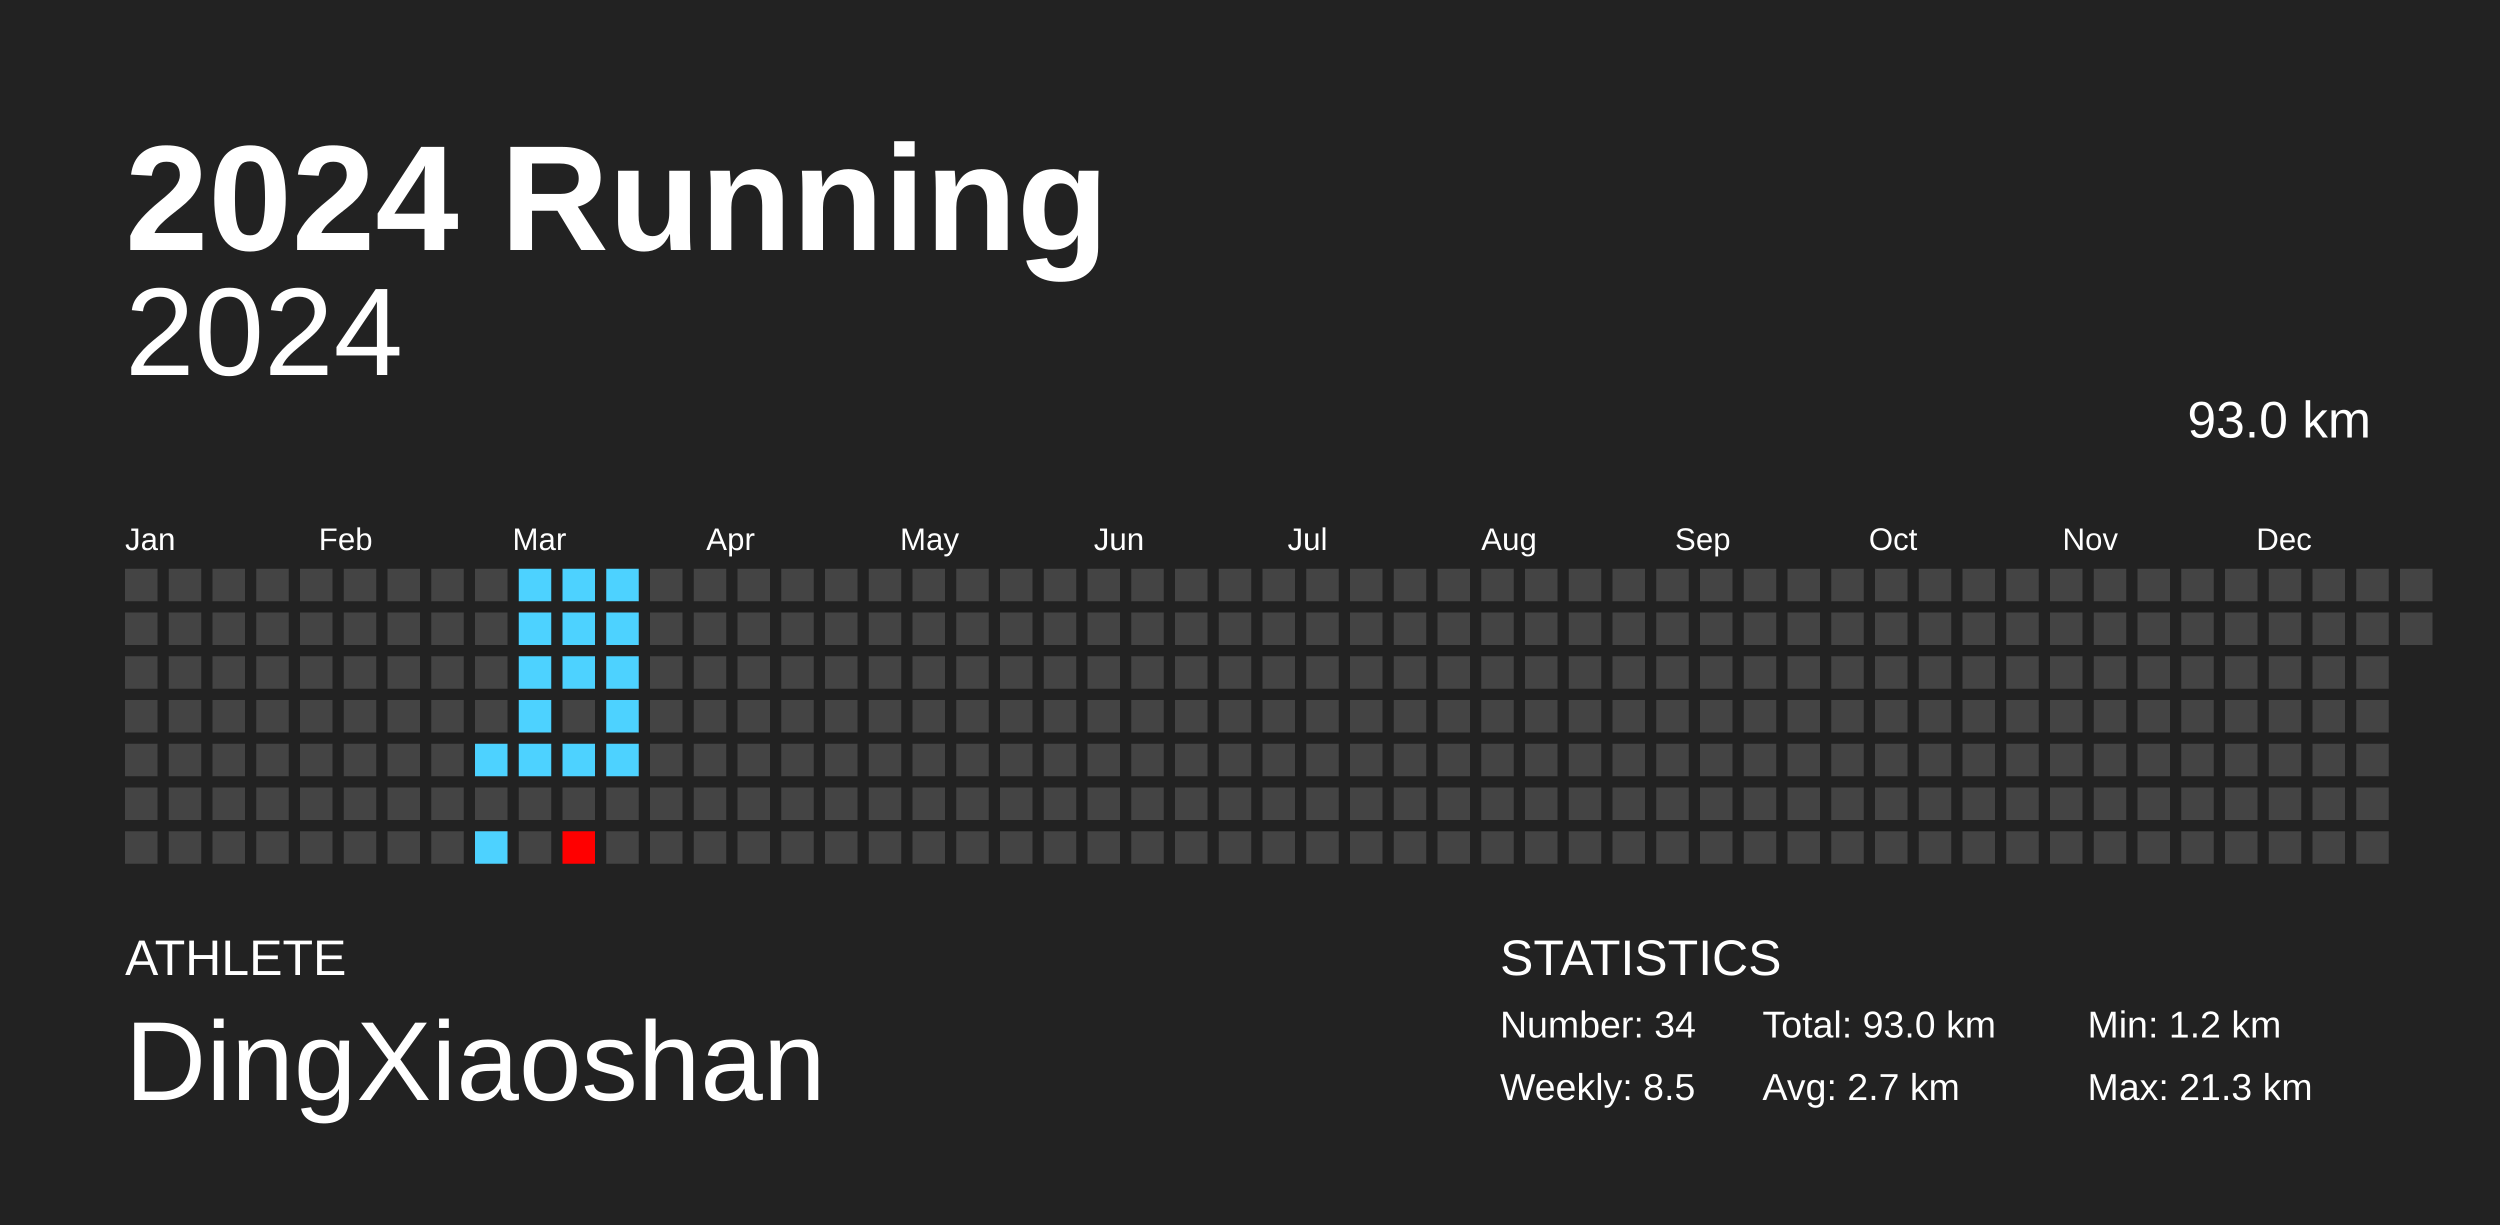
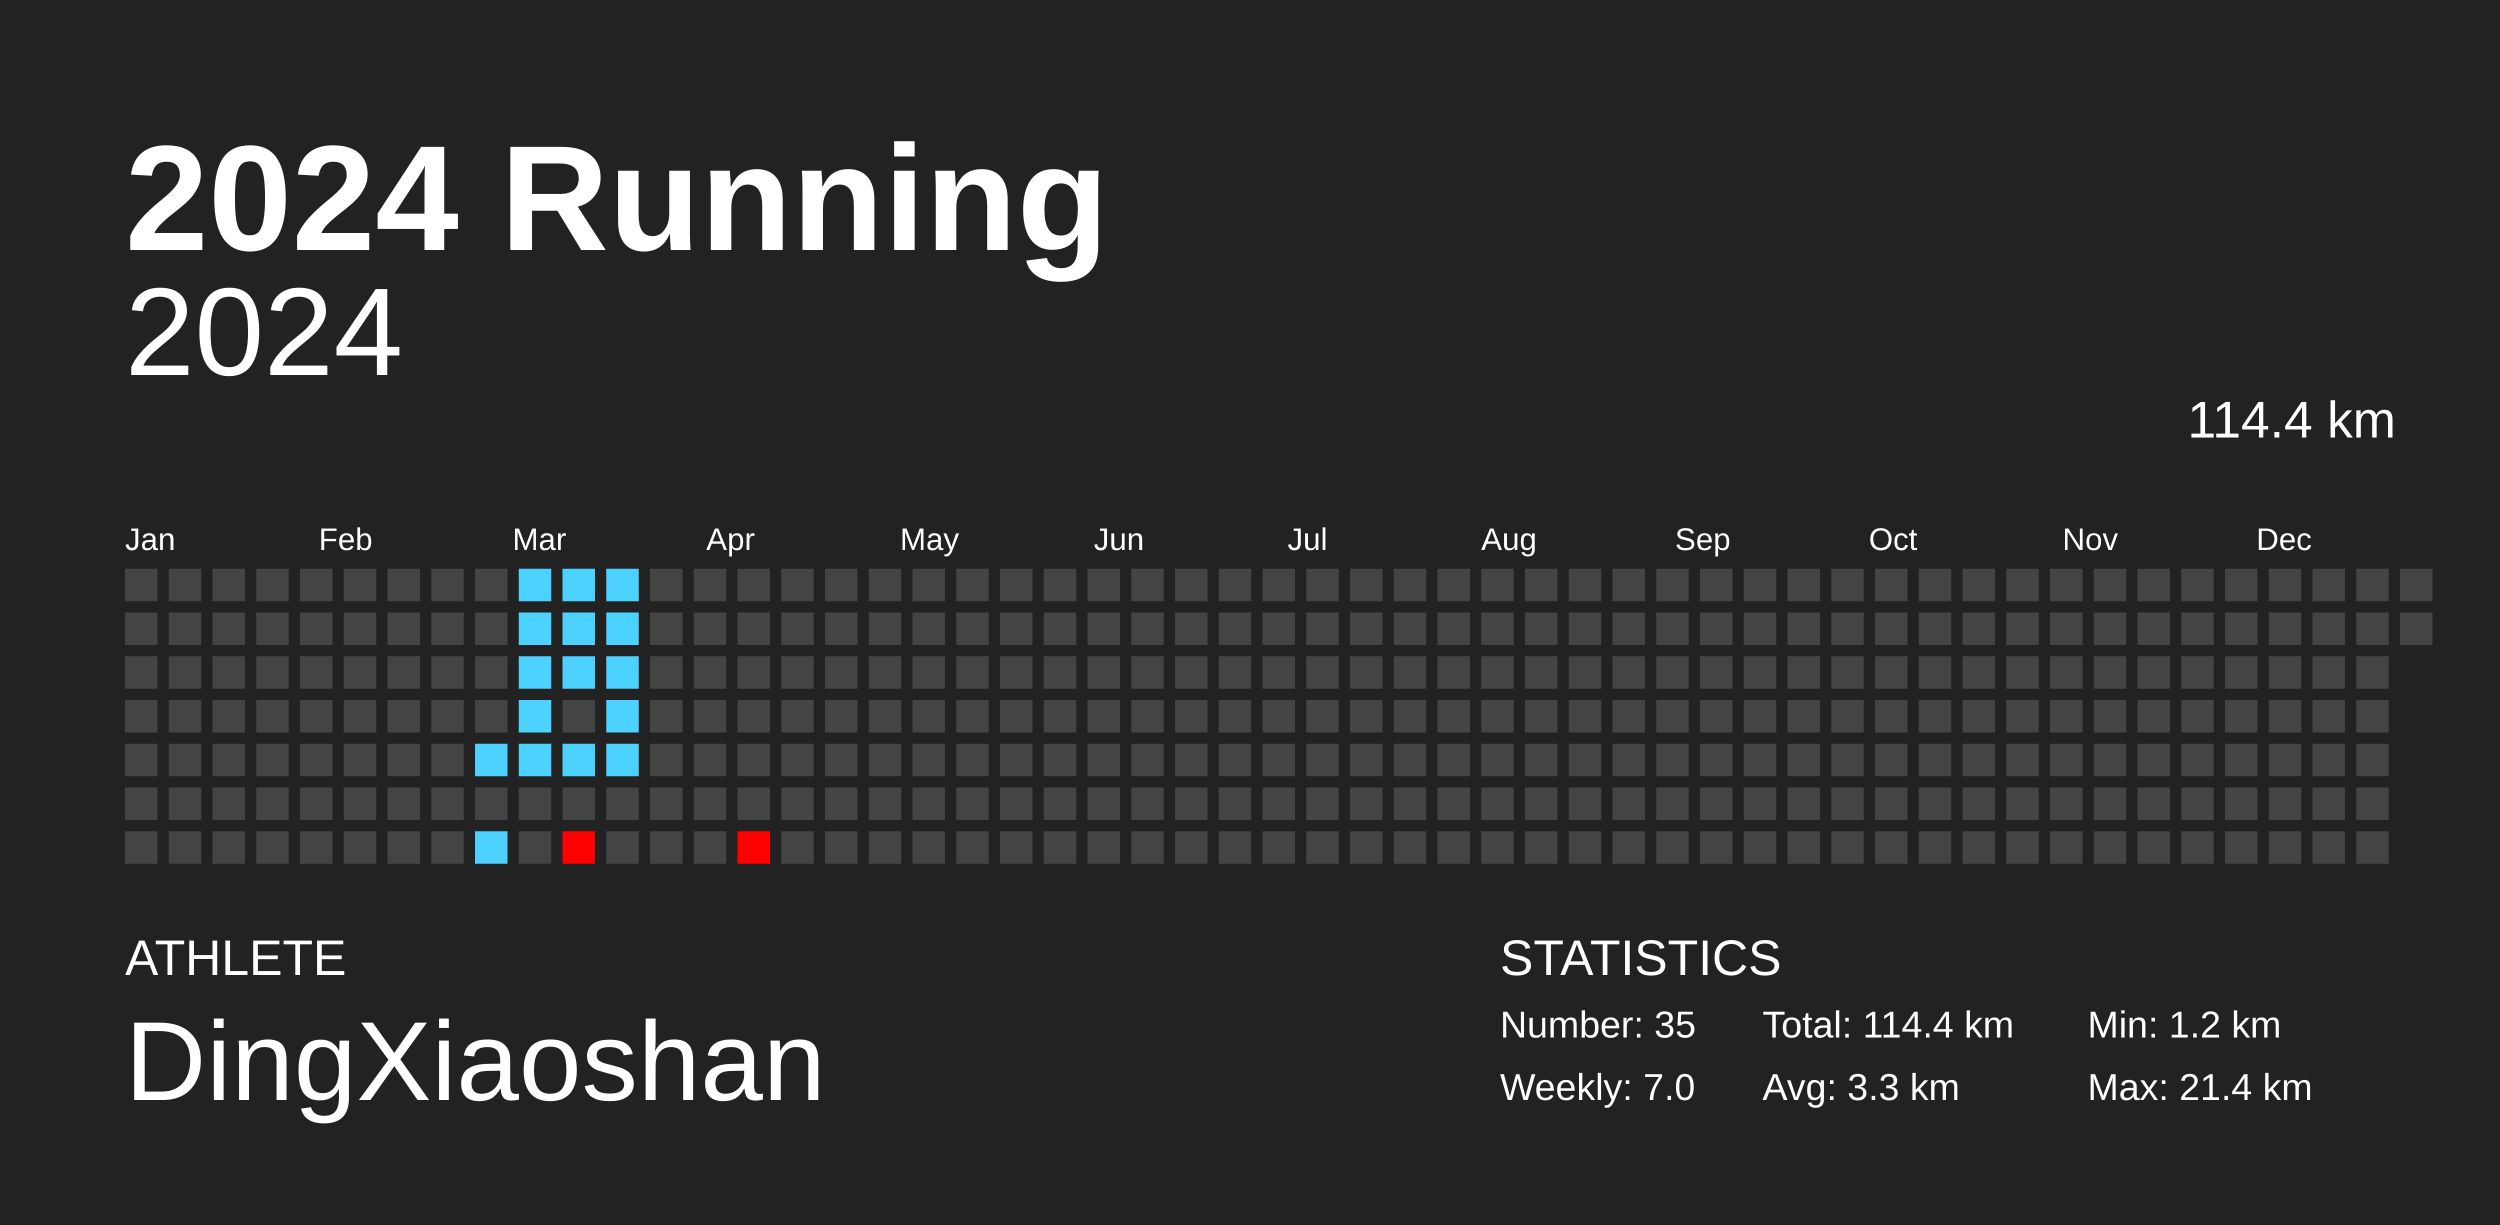
<svg xmlns="http://www.w3.org/2000/svg" baseProfile="full" height="98mm" version="1.1" viewBox="0,0,200,98" width="200mm">
  <defs />
  <rect fill="#222222" height="98" width="200" x="0" y="0" />
  <text fill="#FFFFFF" style="font-size:12px; font-family:Arial; font-weight:bold;" x="10" y="20">2024 Running</text>
  <text fill="#FFFFFF" style="font-size:4px; font-family:Arial" x="10" y="78">ATHLETE</text>
  <text fill="#FFFFFF" style="font-size:9px; font-family:Arial" x="10" y="88">DingXiaoshan</text>
  <text fill="#FFFFFF" style="font-size:4px; font-family:Arial" x="120" y="78">STATISTICS</text>
-   <text fill="#FFFFFF" style="font-size:3px; font-family:Arial" x="120" y="83">Number: 34</text>
-   <text fill="#FFFFFF" style="font-size:3px; font-family:Arial" x="120" y="88">Weekly: 8.5</text>
-   <text fill="#FFFFFF" style="font-size:3px; font-family:Arial" x="141" y="83">Total: 93.0 km</text>
-   <text fill="#FFFFFF" style="font-size:3px; font-family:Arial" x="141" y="88">Avg: 2.7 km</text>
+   <text fill="#FFFFFF" style="font-size:3px; font-family:Arial" x="120" y="83">Number: 35</text>
+   <text fill="#FFFFFF" style="font-size:3px; font-family:Arial" x="120" y="88">Weekly: 7.0</text>
+   <text fill="#FFFFFF" style="font-size:3px; font-family:Arial" x="141" y="83">Total: 114.4 km</text>
+   <text fill="#FFFFFF" style="font-size:3px; font-family:Arial" x="141" y="88">Avg: 3.3 km</text>
  <text fill="#FFFFFF" style="font-size:3px; font-family:Arial" x="167" y="83">Min: 1.2 km</text>
-   <text fill="#FFFFFF" style="font-size:3px; font-family:Arial" x="167" y="88">Max: 21.3 km</text>
+   <text fill="#FFFFFF" style="font-size:3px; font-family:Arial" x="167" y="88">Max: 21.4 km</text>
  <text alignment-baseline="hanging" fill="#FFFFFF" style="font-size:10.0px; font-family:Arial;" x="10" y="30">2024</text>
-   <text alignment-baseline="hanging" fill="#FFFFFF" style="font-size:4.125px; font-family:Arial;" x="175" y="35">93.0 km</text>
+   <text alignment-baseline="hanging" fill="#FFFFFF" style="font-size:4.125px; font-family:Arial;" x="175" y="35">114.4 km</text>
  <text fill="#FFFFFF" style="font-size:2.5px; font-family:Arial" x="10.0" y="44">Jan</text>
  <text fill="#FFFFFF" style="font-size:2.5px; font-family:Arial" x="25.5" y="44">Feb</text>
  <text fill="#FFFFFF" style="font-size:2.5px; font-family:Arial" x="41.0" y="44">Mar</text>
  <text fill="#FFFFFF" style="font-size:2.5px; font-family:Arial" x="56.5" y="44">Apr</text>
  <text fill="#FFFFFF" style="font-size:2.5px; font-family:Arial" x="72.0" y="44">May</text>
  <text fill="#FFFFFF" style="font-size:2.5px; font-family:Arial" x="87.5" y="44">Jun</text>
  <text fill="#FFFFFF" style="font-size:2.5px; font-family:Arial" x="103.0" y="44">Jul</text>
  <text fill="#FFFFFF" style="font-size:2.5px; font-family:Arial" x="118.5" y="44">Aug</text>
  <text fill="#FFFFFF" style="font-size:2.5px; font-family:Arial" x="134.0" y="44">Sep</text>
  <text fill="#FFFFFF" style="font-size:2.5px; font-family:Arial" x="149.5" y="44">Oct</text>
  <text fill="#FFFFFF" style="font-size:2.5px; font-family:Arial" x="165.0" y="44">Nov</text>
  <text fill="#FFFFFF" style="font-size:2.5px; font-family:Arial" x="180.5" y="44">Dec</text>
  <rect fill="#444444" height="2.6" width="2.6" x="10.0" y="45.5" />
  <rect fill="#444444" height="2.6" width="2.6" x="10.0" y="49.0" />
  <rect fill="#444444" height="2.6" width="2.6" x="10.0" y="52.5" />
  <rect fill="#444444" height="2.6" width="2.6" x="10.0" y="56.0" />
  <rect fill="#444444" height="2.6" width="2.6" x="10.0" y="59.5" />
  <rect fill="#444444" height="2.6" width="2.6" x="10.0" y="63.0" />
  <rect fill="#444444" height="2.6" width="2.6" x="10.0" y="66.5" />
  <rect fill="#444444" height="2.6" width="2.6" x="13.5" y="45.5" />
  <rect fill="#444444" height="2.6" width="2.6" x="13.5" y="49.0" />
  <rect fill="#444444" height="2.6" width="2.6" x="13.5" y="52.5" />
  <rect fill="#444444" height="2.6" width="2.6" x="13.5" y="56.0" />
  <rect fill="#444444" height="2.6" width="2.6" x="13.5" y="59.5" />
  <rect fill="#444444" height="2.6" width="2.6" x="13.5" y="63.0" />
  <rect fill="#444444" height="2.6" width="2.6" x="13.5" y="66.5" />
  <rect fill="#444444" height="2.6" width="2.6" x="17.0" y="45.5" />
  <rect fill="#444444" height="2.6" width="2.6" x="17.0" y="49.0" />
  <rect fill="#444444" height="2.6" width="2.6" x="17.0" y="52.5" />
  <rect fill="#444444" height="2.6" width="2.6" x="17.0" y="56.0" />
  <rect fill="#444444" height="2.6" width="2.6" x="17.0" y="59.5" />
  <rect fill="#444444" height="2.6" width="2.6" x="17.0" y="63.0" />
  <rect fill="#444444" height="2.6" width="2.6" x="17.0" y="66.5" />
  <rect fill="#444444" height="2.6" width="2.6" x="20.5" y="45.5" />
  <rect fill="#444444" height="2.6" width="2.6" x="20.5" y="49.0" />
  <rect fill="#444444" height="2.6" width="2.6" x="20.5" y="52.5" />
  <rect fill="#444444" height="2.6" width="2.6" x="20.5" y="56.0" />
  <rect fill="#444444" height="2.6" width="2.6" x="20.5" y="59.5" />
  <rect fill="#444444" height="2.6" width="2.6" x="20.5" y="63.0" />
  <rect fill="#444444" height="2.6" width="2.6" x="20.5" y="66.5" />
  <rect fill="#444444" height="2.6" width="2.6" x="24.0" y="45.5" />
  <rect fill="#444444" height="2.6" width="2.6" x="24.0" y="49.0" />
  <rect fill="#444444" height="2.6" width="2.6" x="24.0" y="52.5" />
  <rect fill="#444444" height="2.6" width="2.6" x="24.0" y="56.0" />
  <rect fill="#444444" height="2.6" width="2.6" x="24.0" y="59.5" />
  <rect fill="#444444" height="2.6" width="2.6" x="24.0" y="63.0" />
  <rect fill="#444444" height="2.6" width="2.6" x="24.0" y="66.5" />
  <rect fill="#444444" height="2.6" width="2.6" x="27.5" y="45.5" />
  <rect fill="#444444" height="2.6" width="2.6" x="27.5" y="49.0" />
  <rect fill="#444444" height="2.6" width="2.6" x="27.5" y="52.5" />
  <rect fill="#444444" height="2.6" width="2.6" x="27.5" y="56.0" />
  <rect fill="#444444" height="2.6" width="2.6" x="27.5" y="59.5" />
  <rect fill="#444444" height="2.6" width="2.6" x="27.5" y="63.0" />
  <rect fill="#444444" height="2.6" width="2.6" x="27.5" y="66.5" />
  <rect fill="#444444" height="2.6" width="2.6" x="31.0" y="45.5" />
  <rect fill="#444444" height="2.6" width="2.6" x="31.0" y="49.0" />
  <rect fill="#444444" height="2.6" width="2.6" x="31.0" y="52.5" />
  <rect fill="#444444" height="2.6" width="2.6" x="31.0" y="56.0" />
  <rect fill="#444444" height="2.6" width="2.6" x="31.0" y="59.5" />
  <rect fill="#444444" height="2.6" width="2.6" x="31.0" y="63.0" />
  <rect fill="#444444" height="2.6" width="2.6" x="31.0" y="66.5" />
  <rect fill="#444444" height="2.6" width="2.6" x="34.5" y="45.5" />
  <rect fill="#444444" height="2.6" width="2.6" x="34.5" y="49.0" />
  <rect fill="#444444" height="2.6" width="2.6" x="34.5" y="52.5" />
  <rect fill="#444444" height="2.6" width="2.6" x="34.5" y="56.0" />
  <rect fill="#444444" height="2.6" width="2.6" x="34.5" y="59.5" />
  <rect fill="#444444" height="2.6" width="2.6" x="34.5" y="63.0" />
  <rect fill="#444444" height="2.6" width="2.6" x="34.5" y="66.5" />
  <rect fill="#444444" height="2.6" width="2.6" x="38.0" y="45.5" />
  <rect fill="#444444" height="2.6" width="2.6" x="38.0" y="49.0" />
  <rect fill="#444444" height="2.6" width="2.6" x="38.0" y="52.5" />
  <rect fill="#444444" height="2.6" width="2.6" x="38.0" y="56.0" />
  <rect fill="#4dd2ff" height="2.6" width="2.6" x="38.0" y="59.5" />
  <rect fill="#444444" height="2.6" width="2.6" x="38.0" y="63.0" />
  <rect fill="#4dd2ff" height="2.6" width="2.6" x="38.0" y="66.5" />
  <rect fill="#4dd2ff" height="2.6" width="2.6" x="41.5" y="45.5" />
  <rect fill="#4dd2ff" height="2.6" width="2.6" x="41.5" y="49.0" />
  <rect fill="#4dd2ff" height="2.6" width="2.6" x="41.5" y="52.5" />
  <rect fill="#4dd2ff" height="2.6" width="2.6" x="41.5" y="56.0" />
  <rect fill="#4dd2ff" height="2.6" width="2.6" x="41.5" y="59.5" />
  <rect fill="#444444" height="2.6" width="2.6" x="41.5" y="63.0" />
  <rect fill="#444444" height="2.6" width="2.6" x="41.5" y="66.5" />
  <rect fill="#4dd2ff" height="2.6" width="2.6" x="45.0" y="45.5" />
  <rect fill="#4dd2ff" height="2.6" width="2.6" x="45.0" y="49.0" />
  <rect fill="#4dd2ff" height="2.6" width="2.6" x="45.0" y="52.5" />
  <rect fill="#444444" height="2.6" width="2.6" x="45.0" y="56.0" />
  <rect fill="#4dd2ff" height="2.6" width="2.6" x="45.0" y="59.5" />
  <rect fill="#444444" height="2.6" width="2.6" x="45.0" y="63.0" />
  <rect fill="red" height="2.6" width="2.6" x="45.0" y="66.5" />
  <rect fill="#4dd2ff" height="2.6" width="2.6" x="48.5" y="45.5" />
  <rect fill="#4dd2ff" height="2.6" width="2.6" x="48.5" y="49.0" />
  <rect fill="#4dd2ff" height="2.6" width="2.6" x="48.5" y="52.5" />
  <rect fill="#4dd2ff" height="2.6" width="2.6" x="48.5" y="56.0" />
  <rect fill="#4dd2ff" height="2.6" width="2.6" x="48.5" y="59.5" />
  <rect fill="#444444" height="2.6" width="2.6" x="48.5" y="63.0" />
  <rect fill="#444444" height="2.6" width="2.6" x="48.5" y="66.5" />
  <rect fill="#444444" height="2.6" width="2.6" x="52.0" y="45.5" />
  <rect fill="#444444" height="2.6" width="2.6" x="52.0" y="49.0" />
  <rect fill="#444444" height="2.6" width="2.6" x="52.0" y="52.5" />
  <rect fill="#444444" height="2.6" width="2.6" x="52.0" y="56.0" />
  <rect fill="#444444" height="2.6" width="2.6" x="52.0" y="59.5" />
  <rect fill="#444444" height="2.6" width="2.6" x="52.0" y="63.0" />
  <rect fill="#444444" height="2.6" width="2.6" x="52.0" y="66.5" />
  <rect fill="#444444" height="2.6" width="2.6" x="55.5" y="45.5" />
  <rect fill="#444444" height="2.6" width="2.6" x="55.5" y="49.0" />
  <rect fill="#444444" height="2.6" width="2.6" x="55.5" y="52.5" />
  <rect fill="#444444" height="2.6" width="2.6" x="55.5" y="56.0" />
  <rect fill="#444444" height="2.6" width="2.6" x="55.5" y="59.5" />
  <rect fill="#444444" height="2.6" width="2.6" x="55.5" y="63.0" />
  <rect fill="#444444" height="2.6" width="2.6" x="55.5" y="66.5" />
  <rect fill="#444444" height="2.6" width="2.6" x="59.0" y="45.5" />
  <rect fill="#444444" height="2.6" width="2.6" x="59.0" y="49.0" />
  <rect fill="#444444" height="2.6" width="2.6" x="59.0" y="52.5" />
  <rect fill="#444444" height="2.6" width="2.6" x="59.0" y="56.0" />
  <rect fill="#444444" height="2.6" width="2.6" x="59.0" y="59.5" />
  <rect fill="#444444" height="2.6" width="2.6" x="59.0" y="63.0" />
-   <rect fill="#444444" height="2.6" width="2.6" x="59.0" y="66.5" />
+   <rect fill="red" height="2.6" width="2.6" x="59.0" y="66.5" />
  <rect fill="#444444" height="2.6" width="2.6" x="62.5" y="45.5" />
  <rect fill="#444444" height="2.6" width="2.6" x="62.5" y="49.0" />
  <rect fill="#444444" height="2.6" width="2.6" x="62.5" y="52.5" />
  <rect fill="#444444" height="2.6" width="2.6" x="62.5" y="56.0" />
  <rect fill="#444444" height="2.6" width="2.6" x="62.5" y="59.5" />
  <rect fill="#444444" height="2.6" width="2.6" x="62.5" y="63.0" />
  <rect fill="#444444" height="2.6" width="2.6" x="62.5" y="66.5" />
  <rect fill="#444444" height="2.6" width="2.6" x="66.0" y="45.5" />
  <rect fill="#444444" height="2.6" width="2.6" x="66.0" y="49.0" />
  <rect fill="#444444" height="2.6" width="2.6" x="66.0" y="52.5" />
  <rect fill="#444444" height="2.6" width="2.6" x="66.0" y="56.0" />
  <rect fill="#444444" height="2.6" width="2.6" x="66.0" y="59.5" />
  <rect fill="#444444" height="2.6" width="2.6" x="66.0" y="63.0" />
  <rect fill="#444444" height="2.6" width="2.6" x="66.0" y="66.5" />
  <rect fill="#444444" height="2.6" width="2.6" x="69.5" y="45.5" />
  <rect fill="#444444" height="2.6" width="2.6" x="69.5" y="49.0" />
  <rect fill="#444444" height="2.6" width="2.6" x="69.5" y="52.5" />
  <rect fill="#444444" height="2.6" width="2.6" x="69.5" y="56.0" />
  <rect fill="#444444" height="2.6" width="2.6" x="69.5" y="59.5" />
  <rect fill="#444444" height="2.6" width="2.6" x="69.5" y="63.0" />
  <rect fill="#444444" height="2.6" width="2.6" x="69.5" y="66.5" />
  <rect fill="#444444" height="2.6" width="2.6" x="73.0" y="45.5" />
  <rect fill="#444444" height="2.6" width="2.6" x="73.0" y="49.0" />
  <rect fill="#444444" height="2.6" width="2.6" x="73.0" y="52.5" />
  <rect fill="#444444" height="2.6" width="2.6" x="73.0" y="56.0" />
  <rect fill="#444444" height="2.6" width="2.6" x="73.0" y="59.5" />
  <rect fill="#444444" height="2.6" width="2.6" x="73.0" y="63.0" />
  <rect fill="#444444" height="2.6" width="2.6" x="73.0" y="66.5" />
  <rect fill="#444444" height="2.6" width="2.6" x="76.5" y="45.5" />
  <rect fill="#444444" height="2.6" width="2.6" x="76.5" y="49.0" />
  <rect fill="#444444" height="2.6" width="2.6" x="76.5" y="52.5" />
  <rect fill="#444444" height="2.6" width="2.6" x="76.5" y="56.0" />
  <rect fill="#444444" height="2.6" width="2.6" x="76.5" y="59.5" />
  <rect fill="#444444" height="2.6" width="2.6" x="76.5" y="63.0" />
  <rect fill="#444444" height="2.6" width="2.6" x="76.5" y="66.5" />
  <rect fill="#444444" height="2.6" width="2.6" x="80.0" y="45.5" />
  <rect fill="#444444" height="2.6" width="2.6" x="80.0" y="49.0" />
  <rect fill="#444444" height="2.6" width="2.6" x="80.0" y="52.5" />
  <rect fill="#444444" height="2.6" width="2.6" x="80.0" y="56.0" />
  <rect fill="#444444" height="2.6" width="2.6" x="80.0" y="59.5" />
  <rect fill="#444444" height="2.6" width="2.6" x="80.0" y="63.0" />
  <rect fill="#444444" height="2.6" width="2.6" x="80.0" y="66.5" />
  <rect fill="#444444" height="2.6" width="2.6" x="83.5" y="45.5" />
  <rect fill="#444444" height="2.6" width="2.6" x="83.5" y="49.0" />
  <rect fill="#444444" height="2.6" width="2.6" x="83.5" y="52.5" />
  <rect fill="#444444" height="2.6" width="2.6" x="83.5" y="56.0" />
  <rect fill="#444444" height="2.6" width="2.6" x="83.5" y="59.5" />
  <rect fill="#444444" height="2.6" width="2.6" x="83.5" y="63.0" />
  <rect fill="#444444" height="2.6" width="2.6" x="83.5" y="66.5" />
  <rect fill="#444444" height="2.6" width="2.6" x="87.0" y="45.5" />
  <rect fill="#444444" height="2.6" width="2.6" x="87.0" y="49.0" />
  <rect fill="#444444" height="2.6" width="2.6" x="87.0" y="52.5" />
  <rect fill="#444444" height="2.6" width="2.6" x="87.0" y="56.0" />
  <rect fill="#444444" height="2.6" width="2.6" x="87.0" y="59.5" />
  <rect fill="#444444" height="2.6" width="2.6" x="87.0" y="63.0" />
  <rect fill="#444444" height="2.6" width="2.6" x="87.0" y="66.5" />
  <rect fill="#444444" height="2.6" width="2.6" x="90.5" y="45.5" />
  <rect fill="#444444" height="2.6" width="2.6" x="90.5" y="49.0" />
  <rect fill="#444444" height="2.6" width="2.6" x="90.5" y="52.5" />
  <rect fill="#444444" height="2.6" width="2.6" x="90.5" y="56.0" />
  <rect fill="#444444" height="2.6" width="2.6" x="90.5" y="59.5" />
  <rect fill="#444444" height="2.6" width="2.6" x="90.5" y="63.0" />
  <rect fill="#444444" height="2.6" width="2.6" x="90.5" y="66.5" />
  <rect fill="#444444" height="2.6" width="2.6" x="94.0" y="45.5" />
  <rect fill="#444444" height="2.6" width="2.6" x="94.0" y="49.0" />
  <rect fill="#444444" height="2.6" width="2.6" x="94.0" y="52.5" />
  <rect fill="#444444" height="2.6" width="2.6" x="94.0" y="56.0" />
  <rect fill="#444444" height="2.6" width="2.6" x="94.0" y="59.5" />
  <rect fill="#444444" height="2.6" width="2.6" x="94.0" y="63.0" />
  <rect fill="#444444" height="2.6" width="2.6" x="94.0" y="66.5" />
  <rect fill="#444444" height="2.6" width="2.6" x="97.5" y="45.5" />
  <rect fill="#444444" height="2.6" width="2.6" x="97.5" y="49.0" />
  <rect fill="#444444" height="2.6" width="2.6" x="97.5" y="52.5" />
  <rect fill="#444444" height="2.6" width="2.6" x="97.5" y="56.0" />
  <rect fill="#444444" height="2.6" width="2.6" x="97.5" y="59.5" />
  <rect fill="#444444" height="2.6" width="2.6" x="97.5" y="63.0" />
  <rect fill="#444444" height="2.6" width="2.6" x="97.5" y="66.5" />
  <rect fill="#444444" height="2.6" width="2.6" x="101.0" y="45.5" />
  <rect fill="#444444" height="2.6" width="2.6" x="101.0" y="49.0" />
  <rect fill="#444444" height="2.6" width="2.6" x="101.0" y="52.5" />
  <rect fill="#444444" height="2.6" width="2.6" x="101.0" y="56.0" />
  <rect fill="#444444" height="2.6" width="2.6" x="101.0" y="59.5" />
  <rect fill="#444444" height="2.6" width="2.6" x="101.0" y="63.0" />
  <rect fill="#444444" height="2.6" width="2.6" x="101.0" y="66.5" />
  <rect fill="#444444" height="2.6" width="2.6" x="104.5" y="45.5" />
  <rect fill="#444444" height="2.6" width="2.6" x="104.5" y="49.0" />
  <rect fill="#444444" height="2.6" width="2.6" x="104.5" y="52.5" />
  <rect fill="#444444" height="2.6" width="2.6" x="104.5" y="56.0" />
  <rect fill="#444444" height="2.6" width="2.6" x="104.5" y="59.5" />
  <rect fill="#444444" height="2.6" width="2.6" x="104.5" y="63.0" />
  <rect fill="#444444" height="2.6" width="2.6" x="104.5" y="66.5" />
  <rect fill="#444444" height="2.6" width="2.6" x="108.0" y="45.5" />
  <rect fill="#444444" height="2.6" width="2.6" x="108.0" y="49.0" />
  <rect fill="#444444" height="2.6" width="2.6" x="108.0" y="52.5" />
  <rect fill="#444444" height="2.6" width="2.6" x="108.0" y="56.0" />
  <rect fill="#444444" height="2.6" width="2.6" x="108.0" y="59.5" />
  <rect fill="#444444" height="2.6" width="2.6" x="108.0" y="63.0" />
  <rect fill="#444444" height="2.6" width="2.6" x="108.0" y="66.5" />
  <rect fill="#444444" height="2.6" width="2.6" x="111.5" y="45.5" />
  <rect fill="#444444" height="2.6" width="2.6" x="111.5" y="49.0" />
  <rect fill="#444444" height="2.6" width="2.6" x="111.5" y="52.5" />
  <rect fill="#444444" height="2.6" width="2.6" x="111.5" y="56.0" />
  <rect fill="#444444" height="2.6" width="2.6" x="111.5" y="59.5" />
  <rect fill="#444444" height="2.6" width="2.6" x="111.5" y="63.0" />
  <rect fill="#444444" height="2.6" width="2.6" x="111.5" y="66.5" />
  <rect fill="#444444" height="2.6" width="2.6" x="115.0" y="45.5" />
  <rect fill="#444444" height="2.6" width="2.6" x="115.0" y="49.0" />
  <rect fill="#444444" height="2.6" width="2.6" x="115.0" y="52.5" />
  <rect fill="#444444" height="2.6" width="2.6" x="115.0" y="56.0" />
  <rect fill="#444444" height="2.6" width="2.6" x="115.0" y="59.5" />
  <rect fill="#444444" height="2.6" width="2.6" x="115.0" y="63.0" />
  <rect fill="#444444" height="2.6" width="2.6" x="115.0" y="66.5" />
  <rect fill="#444444" height="2.6" width="2.6" x="118.5" y="45.5" />
  <rect fill="#444444" height="2.6" width="2.6" x="118.5" y="49.0" />
  <rect fill="#444444" height="2.6" width="2.6" x="118.5" y="52.5" />
  <rect fill="#444444" height="2.6" width="2.6" x="118.5" y="56.0" />
  <rect fill="#444444" height="2.6" width="2.6" x="118.5" y="59.5" />
  <rect fill="#444444" height="2.6" width="2.6" x="118.5" y="63.0" />
  <rect fill="#444444" height="2.6" width="2.6" x="118.5" y="66.5" />
  <rect fill="#444444" height="2.6" width="2.6" x="122.0" y="45.5" />
  <rect fill="#444444" height="2.6" width="2.6" x="122.0" y="49.0" />
  <rect fill="#444444" height="2.6" width="2.6" x="122.0" y="52.5" />
  <rect fill="#444444" height="2.6" width="2.6" x="122.0" y="56.0" />
  <rect fill="#444444" height="2.6" width="2.6" x="122.0" y="59.5" />
  <rect fill="#444444" height="2.6" width="2.6" x="122.0" y="63.0" />
  <rect fill="#444444" height="2.6" width="2.6" x="122.0" y="66.5" />
  <rect fill="#444444" height="2.6" width="2.6" x="125.5" y="45.5" />
  <rect fill="#444444" height="2.6" width="2.6" x="125.5" y="49.0" />
  <rect fill="#444444" height="2.6" width="2.6" x="125.5" y="52.5" />
  <rect fill="#444444" height="2.6" width="2.6" x="125.5" y="56.0" />
  <rect fill="#444444" height="2.6" width="2.6" x="125.5" y="59.5" />
  <rect fill="#444444" height="2.6" width="2.6" x="125.5" y="63.0" />
  <rect fill="#444444" height="2.6" width="2.6" x="125.5" y="66.5" />
  <rect fill="#444444" height="2.6" width="2.6" x="129.0" y="45.5" />
  <rect fill="#444444" height="2.6" width="2.6" x="129.0" y="49.0" />
  <rect fill="#444444" height="2.6" width="2.6" x="129.0" y="52.5" />
  <rect fill="#444444" height="2.6" width="2.6" x="129.0" y="56.0" />
  <rect fill="#444444" height="2.6" width="2.6" x="129.0" y="59.5" />
  <rect fill="#444444" height="2.6" width="2.6" x="129.0" y="63.0" />
  <rect fill="#444444" height="2.6" width="2.6" x="129.0" y="66.5" />
  <rect fill="#444444" height="2.6" width="2.6" x="132.5" y="45.5" />
  <rect fill="#444444" height="2.6" width="2.6" x="132.5" y="49.0" />
  <rect fill="#444444" height="2.6" width="2.6" x="132.5" y="52.5" />
  <rect fill="#444444" height="2.6" width="2.6" x="132.5" y="56.0" />
  <rect fill="#444444" height="2.6" width="2.6" x="132.5" y="59.5" />
  <rect fill="#444444" height="2.6" width="2.6" x="132.5" y="63.0" />
  <rect fill="#444444" height="2.6" width="2.6" x="132.5" y="66.5" />
  <rect fill="#444444" height="2.6" width="2.6" x="136.0" y="45.5" />
  <rect fill="#444444" height="2.6" width="2.6" x="136.0" y="49.0" />
  <rect fill="#444444" height="2.6" width="2.6" x="136.0" y="52.5" />
  <rect fill="#444444" height="2.6" width="2.6" x="136.0" y="56.0" />
  <rect fill="#444444" height="2.6" width="2.6" x="136.0" y="59.5" />
  <rect fill="#444444" height="2.6" width="2.6" x="136.0" y="63.0" />
  <rect fill="#444444" height="2.6" width="2.6" x="136.0" y="66.5" />
  <rect fill="#444444" height="2.6" width="2.6" x="139.5" y="45.5" />
  <rect fill="#444444" height="2.6" width="2.6" x="139.5" y="49.0" />
  <rect fill="#444444" height="2.6" width="2.6" x="139.5" y="52.5" />
  <rect fill="#444444" height="2.6" width="2.6" x="139.5" y="56.0" />
  <rect fill="#444444" height="2.6" width="2.6" x="139.5" y="59.5" />
  <rect fill="#444444" height="2.6" width="2.6" x="139.5" y="63.0" />
  <rect fill="#444444" height="2.6" width="2.6" x="139.5" y="66.5" />
  <rect fill="#444444" height="2.6" width="2.6" x="143.0" y="45.5" />
  <rect fill="#444444" height="2.6" width="2.6" x="143.0" y="49.0" />
  <rect fill="#444444" height="2.6" width="2.6" x="143.0" y="52.5" />
  <rect fill="#444444" height="2.6" width="2.6" x="143.0" y="56.0" />
  <rect fill="#444444" height="2.6" width="2.6" x="143.0" y="59.5" />
  <rect fill="#444444" height="2.6" width="2.6" x="143.0" y="63.0" />
  <rect fill="#444444" height="2.6" width="2.6" x="143.0" y="66.5" />
  <rect fill="#444444" height="2.6" width="2.6" x="146.5" y="45.5" />
  <rect fill="#444444" height="2.6" width="2.6" x="146.5" y="49.0" />
  <rect fill="#444444" height="2.6" width="2.6" x="146.5" y="52.5" />
  <rect fill="#444444" height="2.6" width="2.6" x="146.5" y="56.0" />
  <rect fill="#444444" height="2.6" width="2.6" x="146.5" y="59.5" />
  <rect fill="#444444" height="2.6" width="2.6" x="146.5" y="63.0" />
  <rect fill="#444444" height="2.6" width="2.6" x="146.5" y="66.5" />
  <rect fill="#444444" height="2.6" width="2.6" x="150.0" y="45.5" />
  <rect fill="#444444" height="2.6" width="2.6" x="150.0" y="49.0" />
  <rect fill="#444444" height="2.6" width="2.6" x="150.0" y="52.5" />
  <rect fill="#444444" height="2.6" width="2.6" x="150.0" y="56.0" />
  <rect fill="#444444" height="2.6" width="2.6" x="150.0" y="59.5" />
  <rect fill="#444444" height="2.6" width="2.6" x="150.0" y="63.0" />
  <rect fill="#444444" height="2.6" width="2.6" x="150.0" y="66.5" />
  <rect fill="#444444" height="2.6" width="2.6" x="153.5" y="45.5" />
  <rect fill="#444444" height="2.6" width="2.6" x="153.5" y="49.0" />
  <rect fill="#444444" height="2.6" width="2.6" x="153.5" y="52.5" />
  <rect fill="#444444" height="2.6" width="2.6" x="153.5" y="56.0" />
  <rect fill="#444444" height="2.6" width="2.6" x="153.5" y="59.5" />
  <rect fill="#444444" height="2.6" width="2.6" x="153.5" y="63.0" />
  <rect fill="#444444" height="2.6" width="2.6" x="153.5" y="66.5" />
  <rect fill="#444444" height="2.6" width="2.6" x="157.0" y="45.5" />
  <rect fill="#444444" height="2.6" width="2.6" x="157.0" y="49.0" />
  <rect fill="#444444" height="2.6" width="2.6" x="157.0" y="52.5" />
  <rect fill="#444444" height="2.6" width="2.6" x="157.0" y="56.0" />
  <rect fill="#444444" height="2.6" width="2.6" x="157.0" y="59.5" />
  <rect fill="#444444" height="2.6" width="2.6" x="157.0" y="63.0" />
  <rect fill="#444444" height="2.6" width="2.6" x="157.0" y="66.5" />
  <rect fill="#444444" height="2.6" width="2.6" x="160.5" y="45.5" />
  <rect fill="#444444" height="2.6" width="2.6" x="160.5" y="49.0" />
  <rect fill="#444444" height="2.6" width="2.6" x="160.5" y="52.5" />
  <rect fill="#444444" height="2.6" width="2.6" x="160.5" y="56.0" />
  <rect fill="#444444" height="2.6" width="2.6" x="160.5" y="59.5" />
  <rect fill="#444444" height="2.6" width="2.6" x="160.5" y="63.0" />
  <rect fill="#444444" height="2.6" width="2.6" x="160.5" y="66.5" />
  <rect fill="#444444" height="2.6" width="2.6" x="164.0" y="45.5" />
  <rect fill="#444444" height="2.6" width="2.6" x="164.0" y="49.0" />
  <rect fill="#444444" height="2.6" width="2.6" x="164.0" y="52.5" />
  <rect fill="#444444" height="2.6" width="2.6" x="164.0" y="56.0" />
  <rect fill="#444444" height="2.6" width="2.6" x="164.0" y="59.5" />
  <rect fill="#444444" height="2.6" width="2.6" x="164.0" y="63.0" />
  <rect fill="#444444" height="2.6" width="2.6" x="164.0" y="66.5" />
  <rect fill="#444444" height="2.6" width="2.6" x="167.5" y="45.5" />
  <rect fill="#444444" height="2.6" width="2.6" x="167.5" y="49.0" />
  <rect fill="#444444" height="2.6" width="2.6" x="167.5" y="52.5" />
  <rect fill="#444444" height="2.6" width="2.6" x="167.5" y="56.0" />
  <rect fill="#444444" height="2.6" width="2.6" x="167.5" y="59.5" />
  <rect fill="#444444" height="2.6" width="2.6" x="167.5" y="63.0" />
  <rect fill="#444444" height="2.6" width="2.6" x="167.5" y="66.5" />
  <rect fill="#444444" height="2.6" width="2.6" x="171.0" y="45.5" />
  <rect fill="#444444" height="2.6" width="2.6" x="171.0" y="49.0" />
  <rect fill="#444444" height="2.6" width="2.6" x="171.0" y="52.5" />
  <rect fill="#444444" height="2.6" width="2.6" x="171.0" y="56.0" />
  <rect fill="#444444" height="2.6" width="2.6" x="171.0" y="59.5" />
  <rect fill="#444444" height="2.6" width="2.6" x="171.0" y="63.0" />
  <rect fill="#444444" height="2.6" width="2.6" x="171.0" y="66.5" />
  <rect fill="#444444" height="2.6" width="2.6" x="174.5" y="45.5" />
  <rect fill="#444444" height="2.6" width="2.6" x="174.5" y="49.0" />
  <rect fill="#444444" height="2.6" width="2.6" x="174.5" y="52.5" />
  <rect fill="#444444" height="2.6" width="2.6" x="174.5" y="56.0" />
  <rect fill="#444444" height="2.6" width="2.6" x="174.5" y="59.5" />
  <rect fill="#444444" height="2.6" width="2.6" x="174.5" y="63.0" />
  <rect fill="#444444" height="2.6" width="2.6" x="174.5" y="66.5" />
  <rect fill="#444444" height="2.6" width="2.6" x="178.0" y="45.5" />
  <rect fill="#444444" height="2.6" width="2.6" x="178.0" y="49.0" />
  <rect fill="#444444" height="2.6" width="2.6" x="178.0" y="52.5" />
  <rect fill="#444444" height="2.6" width="2.6" x="178.0" y="56.0" />
  <rect fill="#444444" height="2.6" width="2.6" x="178.0" y="59.5" />
  <rect fill="#444444" height="2.6" width="2.6" x="178.0" y="63.0" />
  <rect fill="#444444" height="2.6" width="2.6" x="178.0" y="66.5" />
  <rect fill="#444444" height="2.6" width="2.6" x="181.5" y="45.5" />
  <rect fill="#444444" height="2.6" width="2.6" x="181.5" y="49.0" />
  <rect fill="#444444" height="2.6" width="2.6" x="181.5" y="52.5" />
  <rect fill="#444444" height="2.6" width="2.6" x="181.5" y="56.0" />
  <rect fill="#444444" height="2.6" width="2.6" x="181.5" y="59.5" />
  <rect fill="#444444" height="2.6" width="2.6" x="181.5" y="63.0" />
  <rect fill="#444444" height="2.6" width="2.6" x="181.5" y="66.5" />
  <rect fill="#444444" height="2.6" width="2.6" x="185.0" y="45.5" />
  <rect fill="#444444" height="2.6" width="2.6" x="185.0" y="49.0" />
  <rect fill="#444444" height="2.6" width="2.6" x="185.0" y="52.5" />
  <rect fill="#444444" height="2.6" width="2.6" x="185.0" y="56.0" />
  <rect fill="#444444" height="2.6" width="2.6" x="185.0" y="59.5" />
  <rect fill="#444444" height="2.6" width="2.6" x="185.0" y="63.0" />
  <rect fill="#444444" height="2.6" width="2.6" x="185.0" y="66.5" />
  <rect fill="#444444" height="2.6" width="2.6" x="188.5" y="45.5" />
  <rect fill="#444444" height="2.6" width="2.6" x="188.5" y="49.0" />
  <rect fill="#444444" height="2.6" width="2.6" x="188.5" y="52.5" />
  <rect fill="#444444" height="2.6" width="2.6" x="188.5" y="56.0" />
  <rect fill="#444444" height="2.6" width="2.6" x="188.5" y="59.5" />
  <rect fill="#444444" height="2.6" width="2.6" x="188.5" y="63.0" />
  <rect fill="#444444" height="2.6" width="2.6" x="188.5" y="66.5" />
  <rect fill="#444444" height="2.6" width="2.6" x="192.0" y="45.5" />
  <rect fill="#444444" height="2.6" width="2.6" x="192.0" y="49.0" />
</svg>
